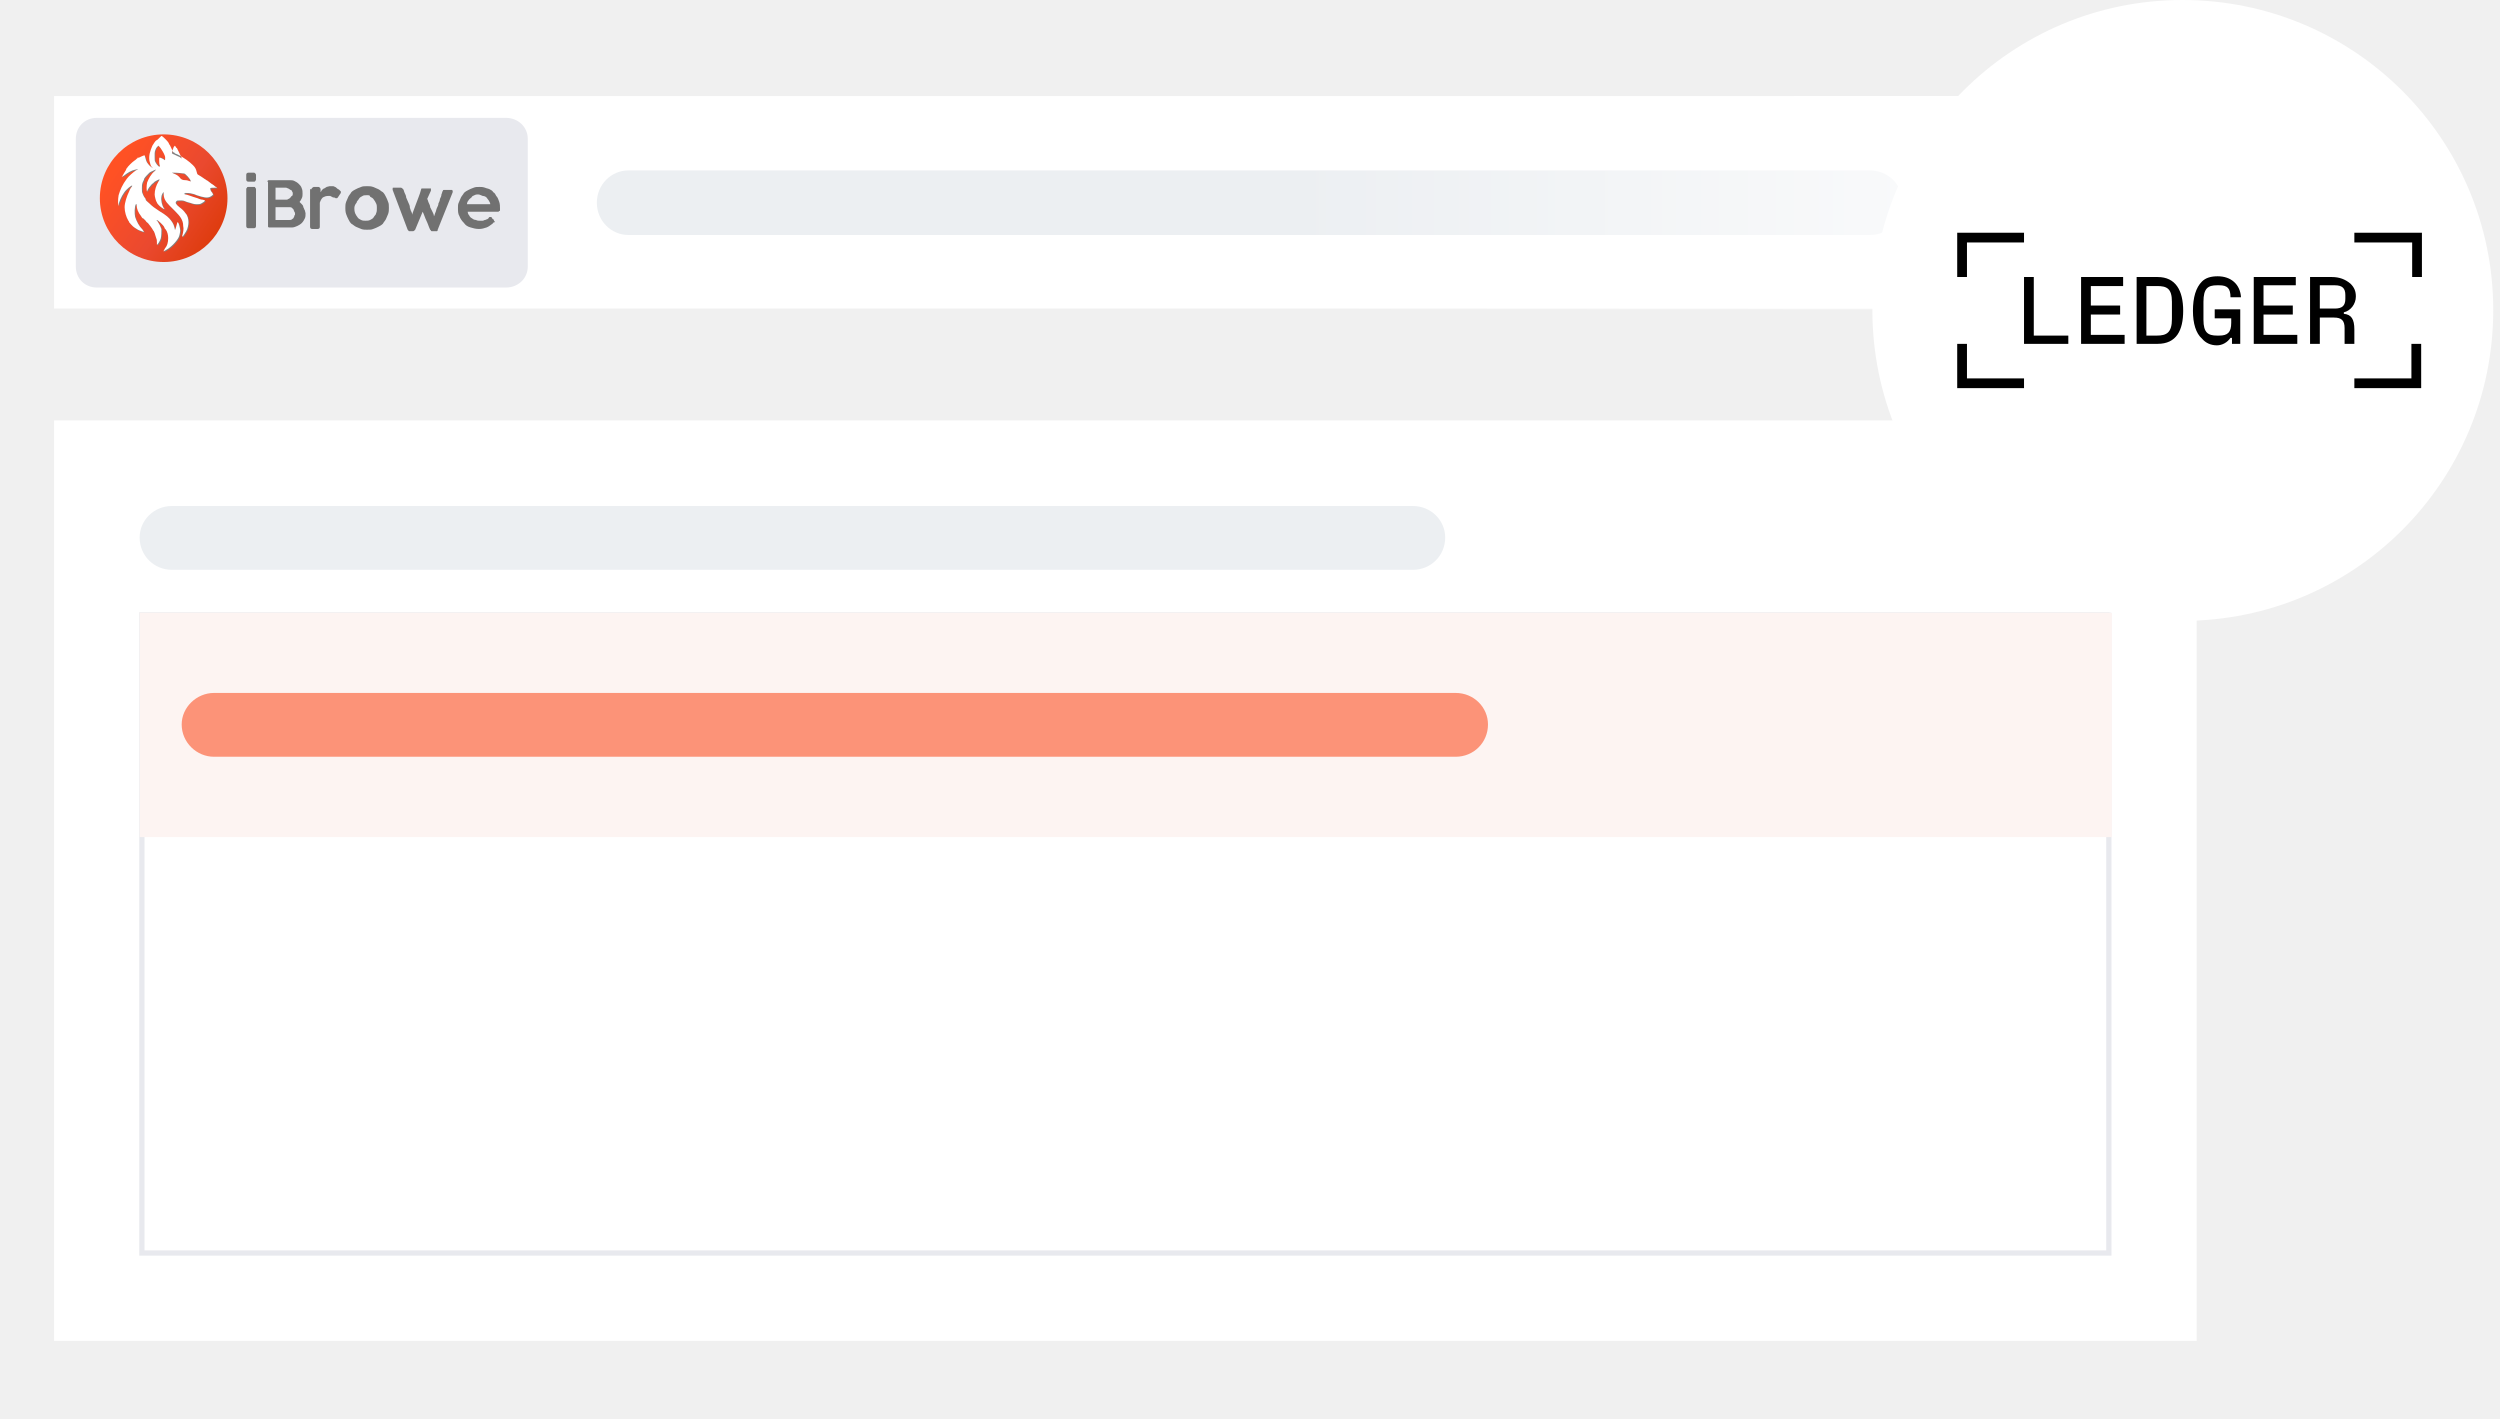
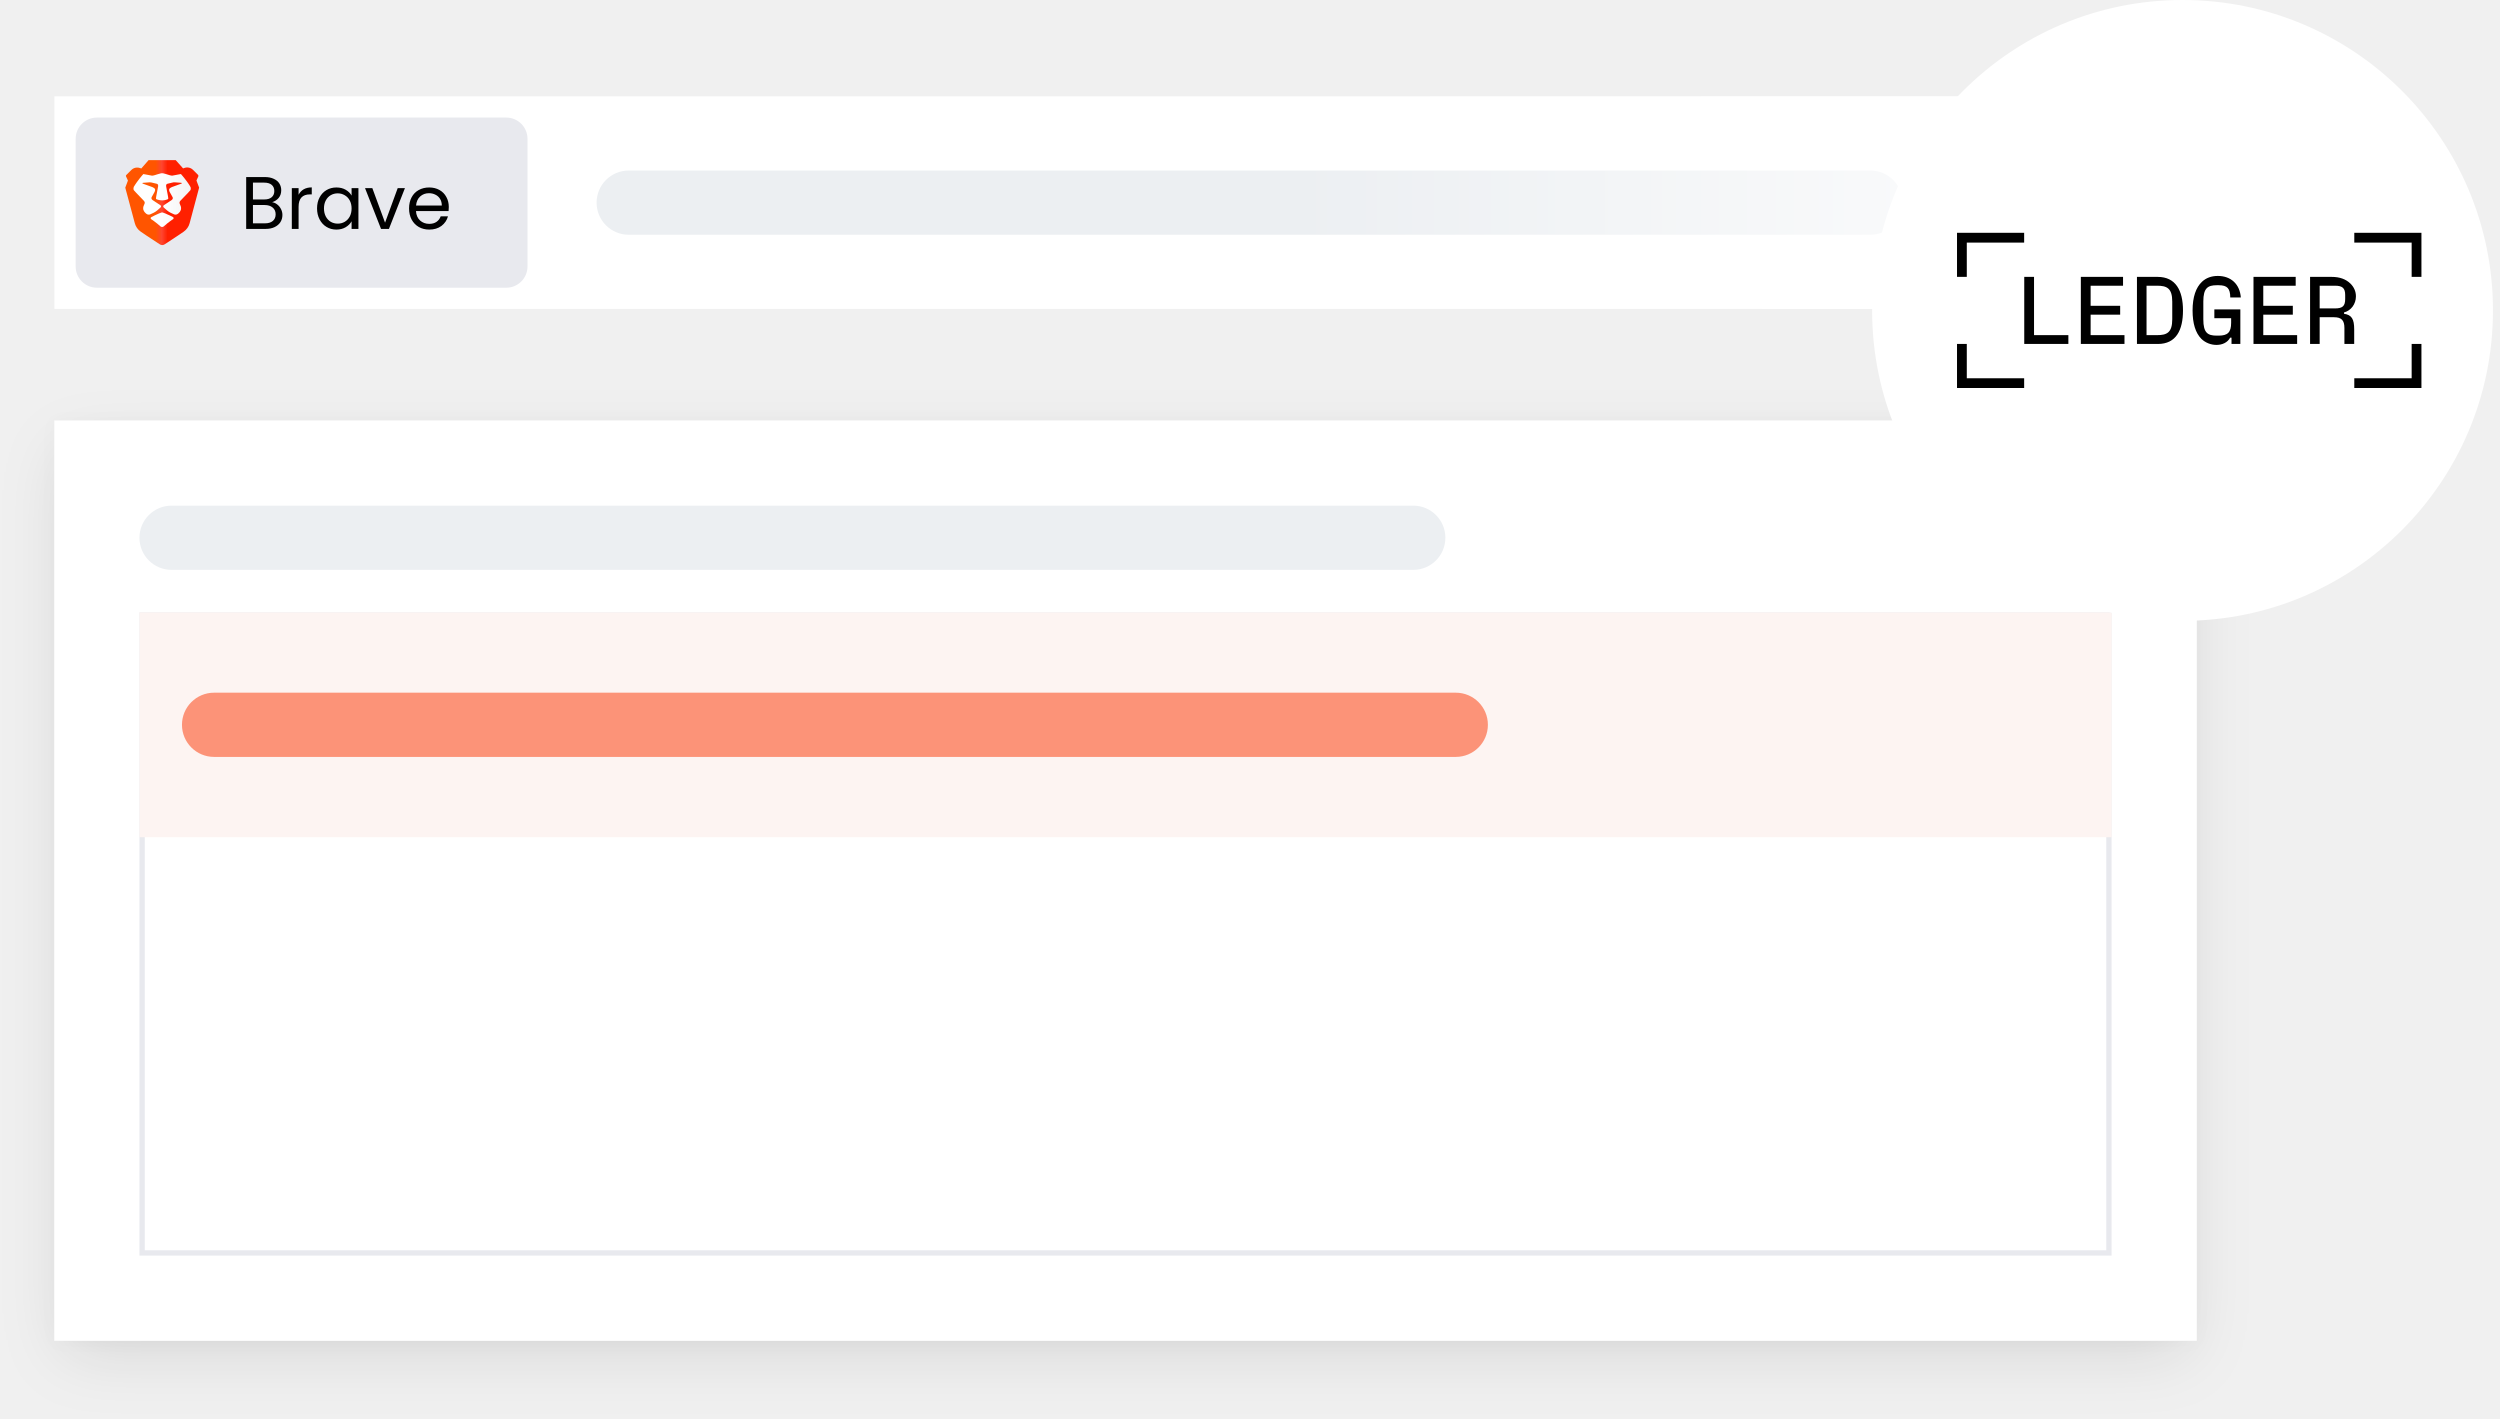
- <svg xmlns="http://www.w3.org/2000/svg" xmlns:xlink="http://www.w3.org/1999/xlink" version="1.1" id="Layer_1" x="0px" y="0px" viewBox="0 0 333 189" style="enable-background:new 0 0 333 189;" xml:space="preserve">
-   <style type="text/css">
- 	.st0{clip-path:url(#SVGID_2_);}
- 	.st1{fill-rule:evenodd;clip-rule:evenodd;fill:#FFFFFF;}
- 	.st2{fill-rule:evenodd;clip-rule:evenodd;fill:#E8E9EE;}
- 	.st3{fill:#1F2020;}
- 	.st4{font-family:'Arial-BoldMT';}
- 	.st5{font-size:23px;}
- 	.st6{fill-rule:evenodd;clip-rule:evenodd;fill:#ECEFF2;}
- 	.st7{fill:none;stroke:#E8E9EE;stroke-width:0.7;}
- 	.st8{fill-rule:evenodd;clip-rule:evenodd;fill:#FDF4F2;}
- 	.st9{fill-rule:evenodd;clip-rule:evenodd;fill:#FC9378;}
- 	.st10{fill-rule:evenodd;clip-rule:evenodd;fill:url(#SVGID_3_);}
- 	.st11{clip-path:url(#SVGID_5_);}
- 	.st12{fill:#717171;}
- 	.st13{fill:url(#SVGID_6_);}
- 	.st14{fill-rule:evenodd;clip-rule:evenodd;fill:#808080;}
- </style>
-   <g>
-     <defs>
-       <rect id="SVGID_1_" x="7.2" y="12.8" width="285.3" height="28.3" />
-     </defs>
-     <clipPath id="SVGID_2_">
-       <use xlink:href="#SVGID_1_" style="overflow:visible;" />
+ <svg xmlns="http://www.w3.org/2000/svg" width="333" height="189" viewBox="0 0 333 189" fill="none">
+   <g clip-path="url(#clip0_4117_210973)">
+     <rect width="282.31" height="28.329" transform="translate(7.24585 12.8281)" fill="white" />
+     <rect x="10.078" y="15.66" width="60.185" height="22.664" rx="2.832" fill="#E8E9EE" />
+     <path fill-rule="evenodd" clip-rule="evenodd" d="M26.524 24.99L26.168 24.042L26.416 23.497C26.447 23.427 26.432 23.345 26.377 23.291L25.704 22.623C25.41 22.331 24.971 22.231 24.575 22.366L24.387 22.43L23.404 21.328H21.959H21.042H19.791L18.82 22.443L18.637 22.38C18.238 22.242 17.794 22.343 17.498 22.64L16.813 23.32C16.769 23.363 16.757 23.429 16.782 23.485L17.041 24.05L16.687 24.997L16.916 25.851L17.96 29.744C18.08 30.193 18.357 30.586 18.743 30.856C18.743 30.856 20.011 31.732 21.262 32.529C21.372 32.599 21.487 32.65 21.61 32.648C21.734 32.65 21.849 32.599 21.959 32.528C23.364 31.625 24.476 30.852 24.476 30.852C24.86 30.582 25.137 30.189 25.257 29.74L26.296 25.845L26.524 24.99Z" fill="url(#paint0_linear_4117_210973)" />
+     <path fill-rule="evenodd" clip-rule="evenodd" d="M25.413 25.178L25.397 25.229L25.371 25.32C25.302 25.404 25.156 25.566 25.047 25.68L24.043 26.726C23.934 26.84 23.872 26.983 23.934 27.127L24.07 27.454C24.132 27.597 24.138 27.835 24.078 27.995C24.018 28.157 23.913 28.3 23.777 28.41L23.672 28.494C23.548 28.592 23.329 28.618 23.185 28.551L22.723 28.336C22.579 28.269 22.364 28.129 22.246 28.024L21.808 27.639C21.723 27.564 21.718 27.434 21.798 27.353L22.863 26.649C22.995 26.561 23.065 26.4 22.99 26.262L22.611 25.586C22.536 25.448 22.506 25.265 22.544 25.179C22.583 25.093 22.736 24.978 22.885 24.922L24.122 24.472C24.271 24.417 24.263 24.359 24.104 24.345L23.314 24.287C23.155 24.273 23.039 24.295 22.885 24.337L22.287 24.482C22.134 24.524 22.101 24.684 22.13 24.838L22.377 26.149C22.406 26.303 22.42 26.458 22.408 26.493C22.397 26.529 22.26 26.586 22.104 26.62L21.9 26.666C21.744 26.701 21.49 26.702 21.334 26.67L21.086 26.618C20.93 26.585 20.793 26.53 20.782 26.494C20.77 26.459 20.784 26.304 20.813 26.15L21.058 24.839C21.087 24.685 21.054 24.525 20.901 24.483L20.302 24.339C20.149 24.297 20.032 24.275 19.873 24.289L19.083 24.348C18.924 24.363 18.917 24.42 19.066 24.475L20.303 24.924C20.452 24.979 20.606 25.095 20.644 25.181C20.683 25.267 20.653 25.45 20.578 25.587L20.2 26.263C20.125 26.401 20.195 26.563 20.327 26.65L21.394 27.354C21.473 27.434 21.468 27.564 21.383 27.639L20.946 28.025C20.828 28.13 20.613 28.27 20.469 28.338L20.007 28.553C19.863 28.62 19.644 28.595 19.521 28.496L19.416 28.413C19.279 28.303 19.174 28.16 19.109 27.985C19.054 27.838 19.059 27.601 19.121 27.457L19.256 27.129C19.319 26.986 19.257 26.843 19.147 26.729L18.142 25.684C18.033 25.57 17.887 25.409 17.818 25.324L17.792 25.233L17.776 25.182C17.774 25.124 17.795 24.938 17.82 24.887C17.844 24.837 17.936 24.69 18.026 24.561L18.241 24.249C18.33 24.12 18.485 23.914 18.584 23.792L18.899 23.405C18.998 23.282 19.083 23.183 19.096 23.184C19.097 23.183 19.225 23.207 19.382 23.236L19.859 23.326C20.016 23.355 20.189 23.388 20.243 23.398C20.298 23.408 20.466 23.377 20.618 23.328L20.962 23.22C21.113 23.171 21.343 23.108 21.473 23.078L21.593 23.08L21.713 23.078C21.843 23.107 22.073 23.171 22.225 23.219L22.568 23.327C22.72 23.375 22.889 23.406 22.943 23.396C22.99 23.387 23.124 23.362 23.26 23.336L23.327 23.324L23.804 23.233C23.961 23.204 24.09 23.18 24.099 23.181C24.103 23.18 24.188 23.279 24.287 23.401L24.603 23.788C24.703 23.91 24.857 24.116 24.947 24.245L25.162 24.556C25.251 24.686 25.391 24.921 25.4 24.974C25.409 25.028 25.415 25.119 25.413 25.178ZM21.658 28.3C21.672 28.3 21.805 28.349 21.952 28.409L22.088 28.464C22.236 28.524 22.473 28.631 22.615 28.701L23.018 28.902C23.16 28.973 23.171 29.105 23.041 29.196L22.697 29.437C22.567 29.527 22.363 29.685 22.244 29.787L21.81 30.158C21.691 30.26 21.498 30.261 21.381 30.16C21.264 30.058 21.071 29.893 20.951 29.792C20.831 29.69 20.627 29.534 20.497 29.444L20.154 29.207C20.024 29.116 20.033 28.984 20.174 28.912L20.58 28.705C20.721 28.633 20.957 28.524 21.105 28.465L21.241 28.409C21.388 28.349 21.52 28.3 21.535 28.3H21.596H21.658Z" fill="url(#paint1_linear_4117_210973)" />
+     <path d="M36.25 26.933C36.502 26.973 36.73 27.076 36.934 27.241C37.146 27.406 37.311 27.611 37.43 27.855C37.556 28.1 37.618 28.361 37.618 28.639C37.618 28.989 37.529 29.306 37.351 29.59C37.172 29.868 36.911 30.089 36.568 30.254C36.231 30.413 35.831 30.492 35.368 30.492H32.791V23.583H35.269C35.738 23.583 36.138 23.662 36.468 23.821C36.799 23.973 37.047 24.181 37.212 24.445C37.377 24.71 37.46 25.007 37.46 25.338C37.46 25.747 37.347 26.088 37.123 26.359C36.905 26.623 36.614 26.815 36.25 26.933ZM33.693 26.567H35.21C35.633 26.567 35.96 26.468 36.191 26.269C36.422 26.071 36.538 25.797 36.538 25.447C36.538 25.096 36.422 24.822 36.191 24.624C35.96 24.426 35.626 24.326 35.19 24.326H33.693V26.567ZM35.289 29.749C35.738 29.749 36.089 29.643 36.34 29.431C36.591 29.22 36.716 28.926 36.716 28.549C36.716 28.166 36.584 27.865 36.32 27.647C36.056 27.422 35.702 27.31 35.259 27.31H33.693V29.749H35.289ZM39.772 25.942C39.931 25.632 40.156 25.39 40.446 25.219C40.744 25.047 41.104 24.961 41.527 24.961V25.893H41.289C40.278 25.893 39.772 26.441 39.772 27.538V30.492H38.87V25.06H39.772V25.942ZM42.231 27.756C42.231 27.201 42.343 26.715 42.568 26.299C42.793 25.876 43.1 25.549 43.49 25.318C43.886 25.086 44.326 24.971 44.808 24.971C45.284 24.971 45.697 25.073 46.047 25.278C46.398 25.483 46.659 25.741 46.831 26.051V25.06H47.743V30.492H46.831V29.481C46.652 29.798 46.385 30.063 46.028 30.274C45.677 30.479 45.268 30.581 44.798 30.581C44.316 30.581 43.88 30.462 43.49 30.224C43.1 29.987 42.793 29.653 42.568 29.223C42.343 28.794 42.231 28.305 42.231 27.756ZM46.831 27.766C46.831 27.357 46.748 27 46.583 26.696C46.417 26.392 46.193 26.16 45.909 26.002C45.631 25.837 45.324 25.754 44.987 25.754C44.65 25.754 44.343 25.833 44.065 25.992C43.787 26.15 43.566 26.382 43.401 26.686C43.236 26.99 43.153 27.346 43.153 27.756C43.153 28.173 43.236 28.536 43.401 28.847C43.566 29.151 43.787 29.385 44.065 29.55C44.343 29.709 44.65 29.788 44.987 29.788C45.324 29.788 45.631 29.709 45.909 29.55C46.193 29.385 46.417 29.151 46.583 28.847C46.748 28.536 46.831 28.176 46.831 27.766ZM51.289 29.66L52.974 25.06H53.936L51.805 30.492H50.754L48.623 25.06H49.594L51.289 29.66ZM59.78 27.568C59.78 27.74 59.77 27.922 59.75 28.113H55.408C55.441 28.648 55.623 29.068 55.954 29.372C56.291 29.669 56.697 29.818 57.173 29.818C57.563 29.818 57.887 29.729 58.144 29.55C58.409 29.365 58.594 29.121 58.699 28.817H59.671C59.526 29.339 59.235 29.765 58.798 30.096C58.362 30.419 57.821 30.581 57.173 30.581C56.657 30.581 56.195 30.466 55.785 30.235C55.382 30.003 55.065 29.676 54.833 29.253C54.602 28.823 54.486 28.328 54.486 27.766C54.486 27.204 54.599 26.712 54.824 26.289C55.048 25.866 55.362 25.542 55.765 25.318C56.175 25.086 56.644 24.971 57.173 24.971C57.688 24.971 58.144 25.083 58.541 25.308C58.937 25.532 59.241 25.843 59.453 26.24C59.671 26.63 59.78 27.072 59.78 27.568ZM58.848 27.38C58.848 27.036 58.772 26.742 58.62 26.497C58.468 26.246 58.26 26.058 57.996 25.932C57.738 25.8 57.45 25.734 57.133 25.734C56.677 25.734 56.287 25.88 55.964 26.17C55.646 26.461 55.465 26.864 55.418 27.38H58.848Z" fill="black" />
+     <rect x="79.467" y="22.715" width="173.948" height="8.555" rx="4.277" fill="#ECEFF2" />
+   </g>
+   <g filter="url(#filter0_dd_4117_210973)">
+     <rect width="285.346" height="122.551" transform="translate(7.24585 56.0234)" fill="white" />
+     <rect x="18.575" y="67.352" width="173.948" height="8.555" rx="4.277" fill="#ECEFF2" />
+     <rect x="18.929" y="81.926" width="261.98" height="84.966" stroke="#E8E9EE" stroke-width="0.708" />
+     <rect width="262.688" height="29.942" transform="translate(18.5746 81.5723)" fill="#FDF4F2" />
+     <rect x="24.239" y="92.266" width="173.948" height="8.555" rx="4.277" fill="#FC9378" />
+   </g>
+   <rect x="172.222" y="12.832" width="121.077" height="28.322" fill="url(#paint2_linear_4117_210973)" />
+   <rect x="249.366" width="82.697" height="82.697" rx="41.348" fill="white" />
+   <g clip-path="url(#clip1_4117_210973)">
+     <path d="M313.592 50.384V51.686H322.535V45.816H321.232V50.384H313.592ZM313.592 31.012V32.313H321.232V36.882H322.535V31.012H313.592ZM308.98 41.081V38.056H311.024C312.021 38.056 312.378 38.388 312.378 39.294V39.83C312.378 40.762 312.033 41.081 311.024 41.081H308.98ZM312.225 41.617C313.157 41.374 313.809 40.506 313.809 39.473C313.809 38.822 313.553 38.235 313.068 37.763C312.455 37.175 311.637 36.882 310.577 36.882H307.702V45.815H308.98V42.255H310.896C311.88 42.255 312.276 42.663 312.276 43.684V45.816H313.579V43.889C313.579 42.485 313.247 41.949 312.225 41.796V41.617ZM301.468 41.91H305.403V40.736H301.468V38.056H305.786V36.882H300.165V45.815H305.978V44.641H301.468V41.91ZM297.188 42.382V42.995C297.188 44.284 296.715 44.705 295.527 44.705H295.246C294.057 44.705 293.483 44.322 293.483 42.548V40.149C293.483 38.362 294.083 37.992 295.271 37.992H295.527C296.689 37.992 297.06 38.426 297.072 39.626H298.478C298.35 37.865 297.175 36.755 295.412 36.755C294.556 36.755 293.84 37.023 293.304 37.533C292.499 38.286 292.051 39.562 292.051 41.349C292.051 43.072 292.435 44.348 293.227 45.139C293.763 45.662 294.505 45.943 295.233 45.943C295.999 45.943 296.702 45.636 297.06 44.973H297.238V45.815H298.414V41.208H294.951V42.382H297.188ZM285.919 38.056H287.312C288.628 38.056 289.344 38.388 289.344 40.175V42.523C289.344 44.309 288.628 44.641 287.312 44.641H285.919V38.056ZM287.427 45.816C289.867 45.816 290.774 43.965 290.774 41.349C290.774 38.694 289.803 36.882 287.401 36.882H284.642V45.816H287.427ZM278.471 41.91H282.406V40.736H278.471V38.056H282.789V36.882H277.168V45.815H282.981V44.641H278.471V41.91ZM270.933 36.882H269.63V45.815H275.507V44.641H270.933V36.882ZM260.674 45.816V51.686H269.617V50.384H261.977V45.816H260.674ZM260.674 31.012V36.882H261.977V32.313H269.617V31.012H260.674Z" fill="black" />
+   </g>
+   <defs>
+     <filter id="filter0_dd_4117_210973" x="0.165" y="51.775" width="299.507" height="136.712" filterUnits="userSpaceOnUse" color-interpolation-filters="sRGB">
+       <feFlood flood-opacity="0" result="BackgroundImageFix" />
+       <feColorMatrix in="SourceAlpha" type="matrix" values="0 0 0 0 0 0 0 0 0 0 0 0 0 0 0 0 0 0 127 0" result="hardAlpha" />
+       <feOffset dy="0.177" />
+       <feGaussianBlur stdDeviation="1.062" />
+       <feComposite in2="hardAlpha" operator="out" />
+       <feColorMatrix type="matrix" values="0 0 0 0 0 0 0 0 0 0 0 0 0 0 0 0 0 0 0.02 0" />
+       <feBlend mode="multiply" in2="BackgroundImageFix" result="effect1_dropShadow_4117_210973" />
+       <feColorMatrix in="SourceAlpha" type="matrix" values="0 0 0 0 0 0 0 0 0 0 0 0 0 0 0 0 0 0 127 0" result="hardAlpha" />
+       <feMorphology radius="1.416" operator="erode" in="SourceAlpha" result="effect2_dropShadow_4117_210973" />
+       <feOffset dy="2.832" />
+       <feGaussianBlur stdDeviation="4.248" />
+       <feComposite in2="hardAlpha" operator="out" />
+       <feColorMatrix type="matrix" values="0 0 0 0 0 0 0 0 0 0 0 0 0 0 0 0 0 0 0.11 0" />
+       <feBlend mode="multiply" in2="effect1_dropShadow_4117_210973" result="effect2_dropShadow_4117_210973" />
+       <feBlend mode="normal" in="SourceGraphic" in2="effect2_dropShadow_4117_210973" result="shape" />
+     </filter>
+     <linearGradient id="paint0_linear_4117_210973" x1="16.687" y1="32.728" x2="26.524" y2="32.728" gradientUnits="userSpaceOnUse">
+       <stop stop-color="#FF5500" />
+       <stop offset="0.41" stop-color="#FF5500" />
+       <stop offset="0.494" stop-color="#FF4530" />
+       <stop offset="0.572" stop-color="#FF2000" />
+       <stop offset="1" stop-color="#FF2000" />
+     </linearGradient>
+     <linearGradient id="paint1_linear_4117_210973" x1="21.594" y1="31.909" x2="25.166" y2="31.909" gradientUnits="userSpaceOnUse">
+       <stop stop-color="white" />
+       <stop offset="1" stop-color="#F4F4F4" />
+     </linearGradient>
+     <linearGradient id="paint2_linear_4117_210973" x1="293.299" y1="26.993" x2="172.222" y2="26.993" gradientUnits="userSpaceOnUse">
+       <stop stop-color="white" />
+       <stop offset="1" stop-color="white" stop-opacity="0" />
+     </linearGradient>
+     <clipPath id="clip0_4117_210973">
+       <rect width="285.346" height="28.322" fill="white" transform="translate(7.24585 12.832)" />
    </clipPath>
-     <g id="Clip-Path" class="st0">
-       <g>
-         <path class="st1" d="M7.2,12.8h282.4v28.4H7.2L7.2,12.8z" />
-         <path class="st2" d="M12.9,15.7h54.5c1.6,0,2.9,1.2,2.9,2.8v17c0,1.6-1.3,2.8-2.9,2.8H12.9c-1.6,0-2.8-1.2-2.8-2.8v-17     C10.1,16.9,11.3,15.7,12.9,15.7z" />
-         <g id="Layer_1_1_">
- 			</g>
-         <text transform="matrix(1 0 0 1 0 -6.728313e-06)" class="st3 st4 st5">i</text>
-         <text transform="matrix(1 0 0 1 6.3901 -6.728313e-06)" class="st3 st4 st5">B</text>
-         <text transform="matrix(1 0 0 1 23 -6.728313e-06)" class="st3 st4 st5">r</text>
-         <text transform="matrix(1 0 0 1 31.9507 -6.728313e-06)" class="st3 st4 st5">o</text>
-         <text transform="matrix(1 0 0 1 46 -6.728313e-06)" class="st3 st4 st5">w</text>
-         <text transform="matrix(1 0 0 1 63.8901 -6.728313e-06)" class="st3 st4 st5">e</text>
-         <path class="st6" d="M83.7,22.7h165.4c2.4,0,4.3,1.9,4.3,4.3s-1.9,4.3-4.3,4.3H83.7c-2.3,0-4.2-1.9-4.2-4.3S81.4,22.7,83.7,22.7z     " />
-       </g>
-     </g>
-   </g>
-   <g>
-     <path class="st1" d="M7.2,56h285.4v122.6H7.2L7.2,56z" />
-     <path class="st6" d="M22.9,67.4h165.3c2.4,0,4.3,1.9,4.3,4.2c0,2.4-1.9,4.3-4.3,4.3H22.9c-2.4,0-4.3-1.9-4.3-4.3   C18.6,69.3,20.5,67.4,22.9,67.4z" />
-     <path class="st7" d="M18.9,81.9h262v85h-262L18.9,81.9z" />
-     <path class="st8" d="M18.6,81.6h262.7v29.9H18.6L18.6,81.6z" />
-     <path class="st9" d="M28.5,92.3h165.4c2.4,0,4.3,1.9,4.3,4.2c0,2.4-1.9,4.3-4.3,4.3H28.5c-2.3,0-4.3-1.9-4.3-4.3   C24.2,94.2,26.2,92.3,28.5,92.3z" />
-   </g>
-   <linearGradient id="SVGID_3_" gradientUnits="userSpaceOnUse" x1="-132.082" y1="527.4" x2="-131.082" y2="527.4" gradientTransform="matrix(-121.077 0 0 28.322 -15698.788 -14910.037)">
-     <stop offset="0" style="stop-color:#FFFFFF" />
-     <stop offset="1" style="stop-color:#FFFFFF;stop-opacity:0" />
-   </linearGradient>
-   <path class="st10" d="M172.2,12.8h121.1v28.4H172.2L172.2,12.8z" />
-   <path class="st1" d="M290.7,0c22.9,0,41.4,18.5,41.4,41.3c0,22.9-18.5,41.4-41.4,41.4c-22.8,0-41.3-18.5-41.3-41.4  C249.4,18.5,267.9,0,290.7,0z" />
-   <g>
-     <defs>
-       <rect id="SVGID_4_" x="260.7" y="31" width="61.9" height="20.7" />
-     </defs>
-     <clipPath id="SVGID_5_">
-       <use xlink:href="#SVGID_4_" style="overflow:visible;" />
+     <clipPath id="clip1_4117_210973">
+       <rect width="61.861" height="20.674" fill="white" transform="translate(260.673 31.0117)" />
    </clipPath>
-     <g id="Clip-Path_1_" class="st11">
-       <g>
-         <path d="M313.6,50.4v1.3h8.9v-5.9h-1.3v4.6L313.6,50.4z M313.6,31v1.3h7.7v4.6h1.3V31H313.6z M312.2,41.6     c0.9-0.2,1.6-1.1,1.6-2.1c0-0.7-0.2-1.2-0.7-1.7c-0.7-0.6-1.5-0.9-2.5-0.9h-2.9v8.9h1.3v-3.5h1.9c1,0,1.4,0.4,1.4,1.4v2.1h1.3     v-1.9c0-1.4-0.4-2-1.4-2.1L312.2,41.6z M309,41.1V38h2c1,0,1.4,0.4,1.4,1.3v0.5c0,0.9-0.4,1.3-1.4,1.3H309z M301.5,41.9h3.9v-1.2     h-3.9V38h4.3v-1.1h-5.6v8.9h5.8v-1.2h-4.5L301.5,41.9z M297.2,42.4V43c0,1.3-0.5,1.7-1.6,1.7h-0.3c-1.2,0-1.8-0.4-1.8-2.1v-2.4     c0-1.8,0.6-2.2,1.8-2.2h0.3c1.1,0,1.5,0.4,1.5,1.6h1.4c-0.1-1.7-1.3-2.8-3.1-2.8c-0.9,0-1.6,0.2-2.1,0.7     c-0.8,0.8-1.2,2.1-1.2,3.9c0,1.7,0.4,3,1.2,3.7c0.5,0.6,1.2,0.9,2,0.9c0.7,0,1.4-0.4,1.8-1h0.2v0.8h1.1v-4.6H295v1.2L297.2,42.4z      M287.4,45.8c2.5,0,3.4-1.8,3.4-4.4c0-2.7-1-4.5-3.4-4.5h-2.8v8.9H287.4z M285.9,38.1h1.4c1.3,0,2,0.3,2,2.1v2.3     c0,1.8-0.7,2.2-2,2.2h-1.4V38.1z M278.5,41.9h3.9v-1.2h-3.9v-2.6h4.3v-1.2h-5.6v8.9h5.8v-1.2h-4.5L278.5,41.9z M270.9,36.9h-1.3     v8.9h5.9v-1.1h-4.6V36.9z M260.7,45.8v5.9h8.9v-1.3H262v-4.6L260.7,45.8z M260.7,31v5.9h1.3v-4.6h7.6V31L260.7,31z" />
-       </g>
-     </g>
-   </g>
-   <g>
-     <g>
-       <path class="st12" d="M32.8,23.3c0-0.2,0.1-0.3,0.3-0.3h0.7c0.1,0,0.1,0,0.2,0.1c0,0,0.1,0.1,0.1,0.2v0.6c0,0.1,0,0.1-0.1,0.2    c0,0.1-0.1,0.1-0.2,0.1h-0.7c-0.2,0-0.3-0.1-0.3-0.3V23.3z M32.8,25.2c0-0.1,0-0.1,0.1-0.2c0-0.1,0.1-0.1,0.2-0.1h0.7    c0,0,0.1,0,0.1,0c0,0,0.1,0,0.1,0.1c0,0,0,0.1,0.1,0.1c0,0,0,0.1,0,0.1v4.9c0,0.2-0.1,0.3-0.3,0.3h-0.7c-0.2,0-0.3-0.1-0.3-0.3    V25.2z" />
-       <path class="st12" d="M35.6,24.2c0-0.1,0.1-0.2,0.2-0.2h2.7c0.3,0,0.5,0,0.7,0.1c0.2,0.1,0.4,0.2,0.6,0.4c0.2,0.2,0.3,0.3,0.4,0.6    c0.1,0.2,0.1,0.5,0.1,0.7c0,0.2,0,0.4-0.1,0.6c-0.1,0.2-0.2,0.4-0.3,0.5c0.1,0.1,0.2,0.2,0.3,0.3c0.1,0.1,0.2,0.2,0.2,0.4    c0.1,0.1,0.1,0.3,0.2,0.4c0,0.1,0.1,0.3,0.1,0.4c0,0.3,0,0.5-0.1,0.7c-0.1,0.2-0.2,0.4-0.4,0.6c-0.2,0.2-0.4,0.3-0.6,0.4    c-0.2,0.1-0.5,0.2-0.7,0.2h-3c-0.1,0-0.1,0-0.1,0c0,0-0.1-0.1-0.1-0.1V24.2z M39,25.8c0-0.1,0-0.2-0.1-0.3c0-0.1-0.1-0.2-0.2-0.2    c-0.1-0.1-0.2-0.1-0.3-0.2c-0.1,0-0.2-0.1-0.3-0.1h-1.4v1.6h1.4c0.1,0,0.2,0,0.3-0.1c0.1,0,0.2-0.1,0.3-0.2    c0.1-0.1,0.1-0.2,0.2-0.2C39,26,39,25.9,39,25.8z M39.3,28.5c0-0.1,0-0.2-0.1-0.3c0-0.1-0.1-0.2-0.1-0.3c-0.1-0.1-0.1-0.1-0.2-0.2    c-0.1-0.1-0.2-0.1-0.3-0.1c-0.1,0-0.1,0-0.2,0c-0.1,0-0.1,0-0.2,0h-1.5v1.7h1.5c0.1,0,0.1,0,0.2,0c0.1,0,0.1,0,0.2,0    c0.1,0,0.2,0,0.3-0.1c0.1-0.1,0.2-0.1,0.2-0.2c0.1-0.1,0.1-0.2,0.1-0.3C39.3,28.7,39.3,28.6,39.3,28.5z" />
-       <path class="st12" d="M41.5,25.2c0-0.1,0-0.1,0.1-0.2c0.1,0,0.1-0.1,0.2-0.1h0.6c0.1,0,0.1,0,0.2,0.1c0,0,0.1,0.1,0.1,0.2    c0,0.1,0,0.1,0,0.2c0,0.1,0,0.1,0,0.2c0.1-0.1,0.1-0.2,0.2-0.3c0.1-0.1,0.2-0.2,0.3-0.2c0.1-0.1,0.2-0.1,0.3-0.2    c0.1,0,0.3-0.1,0.4-0.1c0.1,0,0.3,0,0.4,0c0.1,0,0.2,0,0.3,0.1c0.1,0,0.2,0.1,0.3,0.2c0.1,0.1,0.2,0.1,0.3,0.2    c0,0,0.1,0.1,0.1,0.1c0,0,0.1,0.1,0.1,0.1c0,0,0,0,0,0.1c0,0,0,0.1,0,0.1L45,26.3c0,0,0,0-0.1,0.1c0,0-0.1,0-0.1,0    c0,0-0.1,0-0.1,0c-0.1-0.1-0.2-0.1-0.3-0.1c-0.1,0-0.2-0.1-0.2-0.1c-0.1,0-0.2-0.1-0.2-0.1c-0.1,0-0.2,0-0.3,0    c-0.3,0-0.5,0.1-0.7,0.2c-0.2,0.2-0.3,0.4-0.4,0.7v3.2c0,0.2-0.1,0.3-0.3,0.3h-0.7c-0.2,0-0.3-0.1-0.3-0.3V25.2z" />
-       <path class="st12" d="M46,27.7c0-0.3,0-0.5,0.1-0.8c0.1-0.2,0.2-0.5,0.3-0.7c0.1-0.2,0.3-0.4,0.4-0.6c0.2-0.2,0.4-0.3,0.6-0.4    c0.2-0.1,0.4-0.2,0.7-0.3c0.2-0.1,0.5-0.1,0.8-0.1c0.3,0,0.5,0,0.8,0.1c0.2,0.1,0.5,0.2,0.7,0.3c0.2,0.1,0.4,0.3,0.6,0.4    c0.2,0.2,0.3,0.4,0.4,0.6c0.1,0.2,0.2,0.4,0.3,0.7c0.1,0.2,0.1,0.5,0.1,0.8c0,0.3,0,0.5-0.1,0.8c-0.1,0.2-0.2,0.5-0.3,0.7    c-0.1,0.2-0.3,0.4-0.4,0.6c-0.2,0.2-0.4,0.3-0.6,0.4c-0.2,0.1-0.4,0.2-0.7,0.3c-0.2,0.1-0.5,0.1-0.8,0.1c-0.3,0-0.5,0-0.8-0.1    c-0.2-0.1-0.5-0.2-0.7-0.3c-0.2-0.1-0.4-0.3-0.6-0.4c-0.2-0.2-0.3-0.4-0.4-0.6c-0.1-0.2-0.2-0.4-0.3-0.7C46,28.2,46,27.9,46,27.7z     M47.2,27.7c0,0.2,0,0.4,0.1,0.7c0.1,0.2,0.2,0.4,0.3,0.5c0.1,0.2,0.3,0.3,0.5,0.4c0.2,0.1,0.4,0.1,0.6,0.1c0.2,0,0.4,0,0.6-0.1    c0.2-0.1,0.4-0.2,0.5-0.4c0.1-0.2,0.3-0.3,0.3-0.5c0.1-0.2,0.1-0.4,0.1-0.7c0-0.2,0-0.4-0.1-0.6c-0.1-0.2-0.2-0.4-0.3-0.5    c-0.1-0.2-0.3-0.3-0.5-0.4C49.3,26,49.1,26,48.9,26c-0.2,0-0.5,0-0.6,0.1c-0.2,0.1-0.4,0.2-0.5,0.4c-0.1,0.2-0.3,0.3-0.3,0.5    C47.3,27.2,47.2,27.5,47.2,27.7z" />
-       <path class="st12" d="M52.3,25.3C52.3,25.3,52.3,25.2,52.3,25.3c0-0.1,0-0.1,0-0.1c0,0,0,0,0-0.1c0-0.1,0-0.1,0.1-0.1    c0,0,0.1,0,0.2,0h0.8c0.1,0,0.2,0.1,0.3,0.2c0.1,0.1,0.1,0.3,0.2,0.5c0.1,0.2,0.2,0.4,0.2,0.6c0.1,0.2,0.2,0.5,0.3,0.7    c0.1,0.2,0.2,0.4,0.2,0.7c0.1,0.2,0.1,0.4,0.2,0.5c0.1,0.2,0.1,0.3,0.1,0.4c0.1-0.4,0.3-0.8,0.5-1.4c0.2-0.6,0.5-1.2,0.7-2    c0-0.1,0.1-0.1,0.1-0.1c0,0,0.1,0,0.2,0h0.8c0.1,0,0.2,0,0.2,0c0,0,0,0.1,0,0.1c0,0,0,0.1,0,0.1c0,0,0,0.1,0,0.1l-0.5,1.1    c0.1,0.1,0.1,0.3,0.2,0.5c0.1,0.2,0.2,0.4,0.2,0.6c0.1,0.2,0.2,0.4,0.3,0.6c0.1,0.2,0.2,0.4,0.2,0.6c0.1-0.1,0.1-0.3,0.2-0.5    c0.1-0.2,0.1-0.4,0.2-0.6c0.1-0.2,0.2-0.4,0.2-0.6c0.1-0.2,0.2-0.4,0.2-0.6c0.1-0.2,0.2-0.4,0.2-0.6c0.1-0.2,0.1-0.4,0.2-0.5    c0-0.1,0.1-0.1,0.1-0.1c0,0,0.1,0,0.2,0h0.7c0.1,0,0.1,0,0.2,0c0,0,0.1,0.1,0.1,0.1c0,0,0,0,0,0.1c0,0,0,0.1,0,0.1l-2,5    c0,0,0,0,0,0.1c0,0,0,0-0.1,0.1c0,0,0,0-0.1,0c0,0-0.1,0-0.1,0h-0.4c-0.1,0-0.2,0-0.2-0.1c0,0-0.1-0.1-0.1-0.1    c-0.2-0.4-0.3-0.8-0.5-1.2c-0.2-0.4-0.3-0.8-0.5-1.2l-1,2.4c0,0-0.1,0.1-0.1,0.1c0,0-0.1,0.1-0.2,0.1h-0.4c-0.1,0-0.2,0-0.2-0.1    c0,0-0.1-0.1-0.1-0.1L52.3,25.3z" />
-       <path class="st12" d="M65.6,29.8c-0.3,0.2-0.5,0.4-0.8,0.5c-0.3,0.1-0.6,0.2-1,0.2c-0.4,0-0.8-0.1-1.1-0.2    c-0.4-0.1-0.7-0.3-0.9-0.6c-0.3-0.3-0.5-0.6-0.6-0.9c-0.2-0.3-0.2-0.7-0.2-1.1c0-0.3,0-0.5,0.1-0.7c0.1-0.2,0.2-0.5,0.3-0.7    c0.1-0.2,0.3-0.4,0.4-0.6c0.2-0.2,0.4-0.3,0.6-0.4c0.2-0.1,0.4-0.2,0.7-0.3c0.2-0.1,0.5-0.1,0.8-0.1c0.2,0,0.4,0,0.7,0.1    c0.2,0.1,0.4,0.1,0.6,0.2c0.2,0.1,0.4,0.2,0.5,0.4c0.2,0.1,0.3,0.3,0.4,0.5c0.2,0.2,0.3,0.5,0.4,0.8c0.1,0.3,0.1,0.6,0.1,0.9    c0,0.1,0,0.2,0,0.2c0,0.1,0,0.1-0.1,0.1c0,0-0.1,0.1-0.1,0.1c-0.1,0-0.1,0-0.2,0h-3.9c0,0.2,0.1,0.4,0.2,0.5    c0.1,0.2,0.2,0.3,0.4,0.4c0.1,0.1,0.3,0.2,0.5,0.2c0.2,0.1,0.3,0.1,0.5,0.1c0.1,0,0.3,0,0.4,0c0.1,0,0.2-0.1,0.3-0.1    c0.1,0,0.2-0.1,0.3-0.1c0.1-0.1,0.2-0.1,0.2-0.2c0,0,0,0,0,0c0,0,0.1-0.1,0.1-0.1c0,0,0.1,0,0.1,0c0,0,0.1,0,0.1,0    c0,0,0.1,0,0.1,0.1c0.1,0.1,0.1,0.2,0.2,0.2c0.1,0.1,0.1,0.1,0.1,0.2c0,0,0.1,0.1,0.1,0.1c0,0,0,0.1,0,0.1    C65.7,29.6,65.7,29.7,65.6,29.8z M63.7,25.9c-0.2,0-0.3,0-0.5,0.1c-0.2,0.1-0.3,0.1-0.4,0.3c-0.1,0.1-0.3,0.2-0.4,0.4    c-0.1,0.1-0.2,0.3-0.2,0.5h3.1c0-0.2-0.1-0.3-0.2-0.5c-0.1-0.1-0.2-0.3-0.3-0.4c-0.1-0.1-0.3-0.2-0.5-0.2    C64,26,63.9,25.9,63.7,25.9z" />
-     </g>
-     <linearGradient id="SVGID_6_" gradientUnits="userSpaceOnUse" x1="13.915" y1="21.102" x2="30.506" y2="32.292">
-       <stop offset="9.772402e-02" style="stop-color:#FF5124" />
-       <stop offset="0.563" style="stop-color:#EA492F" />
-       <stop offset="1" style="stop-color:#DB3805" />
-     </linearGradient>
-     <circle class="st13" cx="21.8" cy="26.4" r="8.5" />
-     <g>
-       <path class="st14" d="M20.9,18.8c-0.2,0.2-0.3,0.4-0.5,0.7c-0.3,0.7-0.5,1.3-0.4,2c0.1,0.4,0.2,0.8,0.3,0.8c0,0,0.1,0.1,0.1,0.1    c0,0,0,0.1,0.1,0.1c0.1,0.1,0.1,0.1,0,0c-0.2-0.1-0.5-0.3-0.7-0.6c-0.2-0.2-0.3-0.6-0.4-1c0-0.1,0-0.1-0.1-0.1    c-0.1,0-0.7,0.3-0.7,0.3c0,0,0,0-0.1,0c0,0-0.1,0-0.1,0.1c-0.1,0-0.2,0.2-0.4,0.3c-0.3,0.2-0.9,0.8-1,1c-0.1,0.1-0.1,0.1-0.1,0.2    c0,0-0.1,0.2-0.3,0.5c-0.1,0.2-0.3,0.5-0.3,0.5c0,0,0.1-0.1,0.3-0.2c0.5-0.4,1-0.7,1.5-0.8c0.5-0.1,0.5-0.1,0.1,0.1    c-0.3,0.2-1,0.8-1.2,1.1c-0.6,0.8-0.9,1.5-1.1,2.2c-0.1,0.5-0.1,1.4,0,1.4c0,0,0,0,0-0.1c0-0.3,0.4-1.2,0.7-1.6c0.3-0.5,1-1,1.1-1    c0,0,0,0,0,0.1c-0.1,0.1-0.3,0.4-0.4,0.7c-0.3,0.6-0.6,1.5-0.6,2.1c0,0.6,0.2,1.3,0.5,1.8c0.1,0.1,0.1,0.2,0.1,0.2    c0,0,0.5,0.6,0.7,0.7c0.2,0.1,0.4,0.3,0.7,0.4c0.2,0.1,0.6,0.2,0.6,0.2c0,0-0.1-0.1-0.2-0.3c-0.5-0.5-0.8-1.1-1-1.7    c-0.1-0.4-0.1-1.4,0.1-1.7c0-0.1,0.1,0,0.1,0.1c0,0.5,0.2,1,0.6,1.5c0.1,0.2,0.2,0.3,0.3,0.3s0.1,0.1,0.3,0.3    c0.1,0.2,0.3,0.3,0.3,0.3c0.1,0.1,0.7,0.9,0.7,1c0,0,0,0,0,0c0.1,0,0.3,0.6,0.4,1c0.1,0.2,0.1,0.4,0.1,0.6c0,0.2,0,0.3,0,0.3    c0.1,0,0.4-0.5,0.5-0.8c0.1-0.3,0.1-1,0.1-1.3c-0.1-0.3-0.3-0.7-0.5-1c-0.1-0.1-0.2-0.2-0.1-0.2c0.1,0,0.9,0.7,1,1    c0,0.1,0.1,0.2,0.2,0.3c0.2,0.3,0.3,0.7,0.3,1.1c0,0.6-0.1,1-0.5,1.5c0,0.1-0.1,0.2-0.1,0.2c-0.1,0.1,0,0.1,0.3-0.1    c0.6-0.3,1.4-1.1,1.7-1.7c0.1-0.2,0.2-0.7,0.2-0.9c0-0.3-0.2-1-0.3-1.1c0,0-0.1,0-0.1,0.1c-0.1,0.4-0.3,1.1-0.3,0.9    c-0.1-0.5-0.2-0.8-0.5-1.2c-0.3-0.4-0.6-0.7-1.6-1.3c-0.6-0.4-0.9-0.6-1.3-1c-0.2-0.2-0.5-0.4-0.5-0.5c0,0,0,0,0-0.1    c-0.1-0.1-0.3-0.4-0.4-0.7c-0.1-0.2-0.1-0.3-0.1-0.7c0-0.4,0-0.5,0.1-0.8c0.1-0.2,0.2-0.4,0.2-0.5c0.1-0.2,0.5-0.6,0.7-0.8    c0.1-0.1,0.6-0.3,0.8-0.4c0.1,0,0.1,0-0.1,0.2c-0.5,0.4-0.8,1-1,1.5c-0.1,0.4-0.1,1.2,0,1.2c0,0,0,0,0,0c0-0.1,0.2-0.5,0.4-0.7    c0.1-0.1,0.2-0.3,0.4-0.4c0.1-0.1,0.2-0.2,0.2-0.2c0,0,0.5-0.3,0.6-0.3c0.1,0,0.1,0-0.1,0.3c-0.3,0.5-0.5,1.1-0.5,1.7    c0,0.3,0.2,0.9,0.2,0.9c0,0,0.1,0.1,0.1,0.2c0.1,0.2,0.4,0.5,0.7,0.7c0.3,0.2,0.4,0.2,0.2,0c-0.2-0.3-0.4-1-0.3-1.5    c0-0.2,0.2-0.6,0.3-0.6c0,0,0,0.1,0,0.2c0,0.6,0.2,1,0.8,1.6c0.2,0.2,0.5,0.5,0.7,0.7c0.7,0.7,1.1,1.2,1.1,2    c0.1,0.4,0,0.8-0.1,1.2c0,0.1-0.1,0.2,0,0.2c0.1,0,0.3-0.4,0.5-0.7c0.2-0.3,0.3-0.9,0.3-1.2c0-0.4-0.1-0.9-0.4-1.2    c-0.2-0.3-0.4-0.5-0.8-0.8c-0.5-0.4-0.6-0.6-0.4-0.8c0.1-0.1,0.1-0.1,0.5-0.1c0.4,0,0.4,0,0.9,0.2c0.8,0.2,0.8,0.3,1.3,0.3    c0.3,0,0.4,0,0.6-0.1c0.2-0.1,0.5-0.3,0.5-0.4c0,0-0.2-0.1-0.3-0.1c-0.2,0-0.5-0.1-0.7-0.2c-0.7-0.2-1.4-0.5-1.6-0.5    c-0.1,0-0.2-0.1-0.2-0.1c0,0,0.1,0,0.2-0.1c0.2,0,0.6,0,0.9,0.1c0.1,0,0.4,0.1,0.6,0.2c0.9,0.3,1.4,0.4,1.8,0.2    c0.2-0.1,0.4-0.3,0.4-0.3c0,0-0.1-0.1-0.1-0.2c-0.2-0.2-0.3-0.4-0.3-0.6c0-0.1,0.3-0.1,0.6-0.1l0.3,0l-0.1-0.1    c-0.1,0-0.2-0.1-0.3-0.2c-0.1-0.1-0.3-0.2-0.3-0.2c-0.3-0.2-0.6-0.5-0.7-0.5c0,0-0.1-0.1-0.3-0.2c-0.1-0.1-0.3-0.2-0.3-0.2    c0,0-0.1-0.1-0.3-0.2S26,23.8,26,23.8c0,0-0.1-0.2-0.1-0.3c-0.1-0.4-0.2-0.6-0.5-0.9c-0.5-0.5-1.2-1-2-1.4    c-0.3-0.1-0.5-0.2-0.5-0.3c0,0-0.1,0-0.1,0c0,0-0.1-0.1-0.2-0.4c-0.2-0.4-0.3-0.7-0.4-0.7c0,0,0,0,0-0.1c0,0-0.1-0.2-0.4-0.5    c-0.2-0.2-0.5-0.5-0.6-0.5C21.1,18.7,21,18.7,20.9,18.8 M21,19.6c-0.1,0.1-0.3,0.5-0.3,0.8c0,0.1,0,0.4,0,0.6c0,0.4,0,0.4,0.1,0.6    c0.2,0.4,0.6,0.8,0.6,0.5c-0.1-0.3-0.1-0.5-0.1-0.8c0-0.3,0-0.3,0.1-0.3c0.1,0,0.5,0.2,0.6,0.3c0.1,0.1,0.1,0,0.1-0.3    c0-0.3-0.3-0.8-0.5-1.1c-0.1-0.2-0.4-0.5-0.4-0.5C21.1,19.5,21.1,19.6,21,19.6 M23.1,19.8c-0.1,0.2-0.2,0.6-0.2,0.7    c0,0,0.1,0.1,0.1,0.1c0.3,0.1,0.6,0.3,0.9,0.4c0.1,0.1,0.3,0.2,0.3,0.2c0.1,0.1-0.5-1.1-0.6-1.3c0,0,0-0.1-0.1-0.1    c0,0-0.2-0.3-0.2-0.3C23.3,19.6,23.2,19.7,23.1,19.8 M23.2,23.1l-0.3,0l0.2,0.1c0.5,0.2,0.6,0.3,0.8,0.5c0.2,0.3,0.4,0.4,0.8,0.4    c0.3,0,0.4,0.1,0.5,0.1c0.2,0.1,0.2,0.1,0.2,0c0-0.2-0.7-1-0.9-1c0,0-0.1,0-0.1,0C24.5,23.1,23.8,23.1,23.2,23.1" />
-       <path class="st1" d="M20.8,18.7c-0.2,0.2-0.3,0.4-0.5,0.7c-0.3,0.7-0.5,1.3-0.4,2c0.1,0.4,0.2,0.8,0.3,0.8c0,0,0.1,0.1,0.1,0.1    s0,0.1,0.1,0.1c0.1,0.1,0.1,0.1,0,0c-0.2-0.1-0.5-0.3-0.7-0.6c-0.2-0.2-0.3-0.6-0.4-1c0-0.1,0-0.1-0.1-0.1c-0.1,0-0.7,0.3-0.7,0.3    c0,0,0,0-0.1,0s-0.1,0-0.1,0.1c-0.1,0-0.2,0.2-0.4,0.3c-0.3,0.2-0.9,0.8-1,1c-0.1,0.1-0.1,0.1-0.1,0.2c0,0-0.1,0.2-0.3,0.5    c-0.1,0.2-0.3,0.5-0.3,0.5c0,0,0.1-0.1,0.3-0.2c0.5-0.4,1-0.7,1.5-0.8c0.5-0.1,0.5-0.1,0.1,0.1c-0.3,0.2-1,0.8-1.2,1.1    c-0.6,0.8-0.9,1.5-1.1,2.2c-0.1,0.5-0.1,1.4,0,1.4c0,0,0,0,0-0.1c0-0.3,0.4-1.2,0.7-1.6c0.3-0.5,1-1,1.1-1c0,0,0,0,0,0.1    c-0.1,0.1-0.3,0.4-0.4,0.7c-0.3,0.6-0.6,1.5-0.6,2.1c0,0.6,0.2,1.3,0.5,1.8c0.1,0.1,0.1,0.2,0.1,0.2c0,0,0.5,0.6,0.7,0.7    c0.2,0.1,0.4,0.3,0.7,0.4c0.2,0.1,0.6,0.2,0.6,0.2c0,0-0.1-0.1-0.2-0.3c-0.5-0.5-0.8-1.1-1-1.7c-0.1-0.4-0.1-1.4,0.1-1.7    c0-0.1,0.1,0,0.1,0.1c0,0.5,0.2,1,0.6,1.5c0.1,0.2,0.2,0.3,0.3,0.3c0,0,0.1,0.1,0.3,0.3c0.1,0.2,0.3,0.3,0.3,0.3    c0.1,0.1,0.7,0.9,0.7,1c0,0,0,0,0,0c0.1,0,0.3,0.6,0.4,1c0.1,0.2,0.1,0.4,0.1,0.6c0,0.2,0,0.3,0,0.3c0.1,0,0.4-0.5,0.5-0.8    c0.1-0.3,0.1-1,0.1-1.3c-0.1-0.3-0.3-0.7-0.5-1c-0.1-0.1-0.2-0.2-0.1-0.2c0.1,0,0.9,0.7,1,1c0,0.1,0.1,0.2,0.2,0.3    c0.2,0.3,0.3,0.7,0.3,1.1c0,0.6-0.1,1-0.5,1.5c0,0.1-0.1,0.2-0.1,0.2c-0.1,0.1,0,0.1,0.3-0.1c0.6-0.3,1.4-1.1,1.7-1.7    c0.1-0.2,0.2-0.7,0.2-0.9c0-0.3-0.2-1-0.3-1.1c0,0-0.1,0-0.1,0.1c-0.1,0.4-0.3,1.1-0.3,0.9c-0.1-0.5-0.2-0.8-0.5-1.2    c-0.3-0.4-0.6-0.7-1.6-1.3c-0.6-0.4-0.9-0.6-1.3-1c-0.2-0.2-0.5-0.4-0.5-0.5c0,0,0,0,0-0.1c-0.1-0.1-0.3-0.4-0.4-0.7    c-0.1-0.2-0.1-0.3-0.1-0.7c0-0.4,0-0.5,0.1-0.8c0.1-0.2,0.2-0.4,0.2-0.5c0.1-0.2,0.5-0.6,0.7-0.8c0.1-0.1,0.6-0.3,0.8-0.4    c0.1,0,0.1,0-0.1,0.2c-0.5,0.4-0.8,1-1,1.5c-0.1,0.4-0.1,1.2,0,1.2c0,0,0,0,0,0c0-0.1,0.2-0.5,0.4-0.7c0.1-0.1,0.2-0.3,0.4-0.4    c0.1-0.1,0.2-0.2,0.2-0.2c0,0,0.5-0.3,0.6-0.3c0.1,0,0.1,0-0.1,0.3c-0.3,0.5-0.5,1.1-0.5,1.7c0,0.3,0.2,0.9,0.2,0.9    c0,0,0.1,0.1,0.1,0.2c0.1,0.2,0.4,0.5,0.7,0.7c0.3,0.2,0.4,0.2,0.2,0c-0.2-0.3-0.4-1-0.3-1.5c0-0.2,0.2-0.6,0.3-0.6    c0,0,0,0.1,0,0.2c0,0.6,0.2,1,0.8,1.6c0.2,0.2,0.5,0.5,0.7,0.7c0.7,0.7,1.1,1.2,1.1,2c0.1,0.4,0,0.8-0.1,1.2c0,0.1-0.1,0.2,0,0.2    c0.1,0,0.3-0.4,0.5-0.7c0.2-0.3,0.3-0.9,0.3-1.2c0-0.4-0.1-0.9-0.4-1.2c-0.2-0.3-0.4-0.5-0.8-0.8c-0.5-0.4-0.6-0.6-0.4-0.8    c0.1-0.1,0.1-0.1,0.5-0.1c0.4,0,0.4,0,0.9,0.2c0.8,0.2,0.8,0.3,1.3,0.3c0.3,0,0.4,0,0.6-0.1c0.2-0.1,0.5-0.3,0.5-0.4    c0,0-0.2-0.1-0.3-0.1c-0.2,0-0.5-0.1-0.7-0.2c-0.7-0.2-1.4-0.5-1.6-0.5c-0.1,0-0.2-0.1-0.2-0.1c0,0,0.1,0,0.2-0.1    c0.2,0,0.6,0,0.9,0.1c0.1,0,0.4,0.1,0.6,0.2c0.9,0.3,1.4,0.4,1.8,0.2c0.2-0.1,0.4-0.3,0.4-0.3c0,0-0.1-0.1-0.1-0.2    c-0.2-0.2-0.3-0.4-0.3-0.6c0-0.1,0.3-0.1,0.6-0.1l0.3,0l-0.1-0.1c-0.1,0-0.2-0.1-0.3-0.2c-0.1-0.1-0.3-0.2-0.3-0.2    c-0.3-0.2-0.6-0.5-0.7-0.5c0,0-0.1-0.1-0.3-0.2c-0.1-0.1-0.3-0.2-0.3-0.2c0,0-0.1-0.1-0.3-0.2c-0.2-0.1-0.3-0.2-0.3-0.2    c0,0-0.1-0.2-0.1-0.3c-0.1-0.4-0.2-0.6-0.5-0.9c-0.5-0.5-1.2-1-2-1.4c-0.3-0.1-0.5-0.2-0.5-0.3c0,0-0.1,0-0.1,0    c0,0-0.1-0.1-0.2-0.4c-0.2-0.4-0.3-0.7-0.4-0.7c0,0,0,0,0-0.1c0,0-0.1-0.2-0.4-0.5c-0.2-0.2-0.5-0.5-0.6-0.5    C21,18.6,20.9,18.7,20.8,18.7 M20.9,19.6c-0.1,0.1-0.3,0.5-0.3,0.8c0,0.1,0,0.4,0,0.6c0,0.4,0,0.4,0.1,0.6    c0.2,0.4,0.6,0.8,0.6,0.5c-0.1-0.3-0.1-0.5-0.1-0.8c0-0.3,0-0.3,0.1-0.3c0.1,0,0.5,0.2,0.6,0.3c0.1,0.1,0.1,0,0.1-0.3    c0-0.3-0.3-0.8-0.5-1.1c-0.1-0.2-0.4-0.5-0.4-0.5C21,19.5,21,19.5,20.9,19.6 M23.1,19.7c-0.1,0.2-0.2,0.6-0.2,0.7    c0,0,0.1,0.1,0.1,0.1c0.3,0.1,0.6,0.3,0.9,0.4c0.1,0.1,0.3,0.2,0.3,0.2c0.1,0.1-0.5-1.1-0.6-1.3c0,0,0-0.1-0.1-0.1    c0,0-0.2-0.3-0.2-0.3C23.2,19.5,23.1,19.6,23.1,19.7 M23.2,23l-0.3,0l0.2,0.1c0.5,0.2,0.6,0.3,0.8,0.5c0.2,0.3,0.4,0.4,0.8,0.4    c0.3,0,0.4,0.1,0.5,0.1c0.2,0.1,0.2,0.1,0.2,0c0-0.2-0.7-1-0.9-1c0,0-0.1,0-0.1,0C24.4,23.1,23.7,23,23.2,23" />
-     </g>
-   </g>
+   </defs>
</svg>
